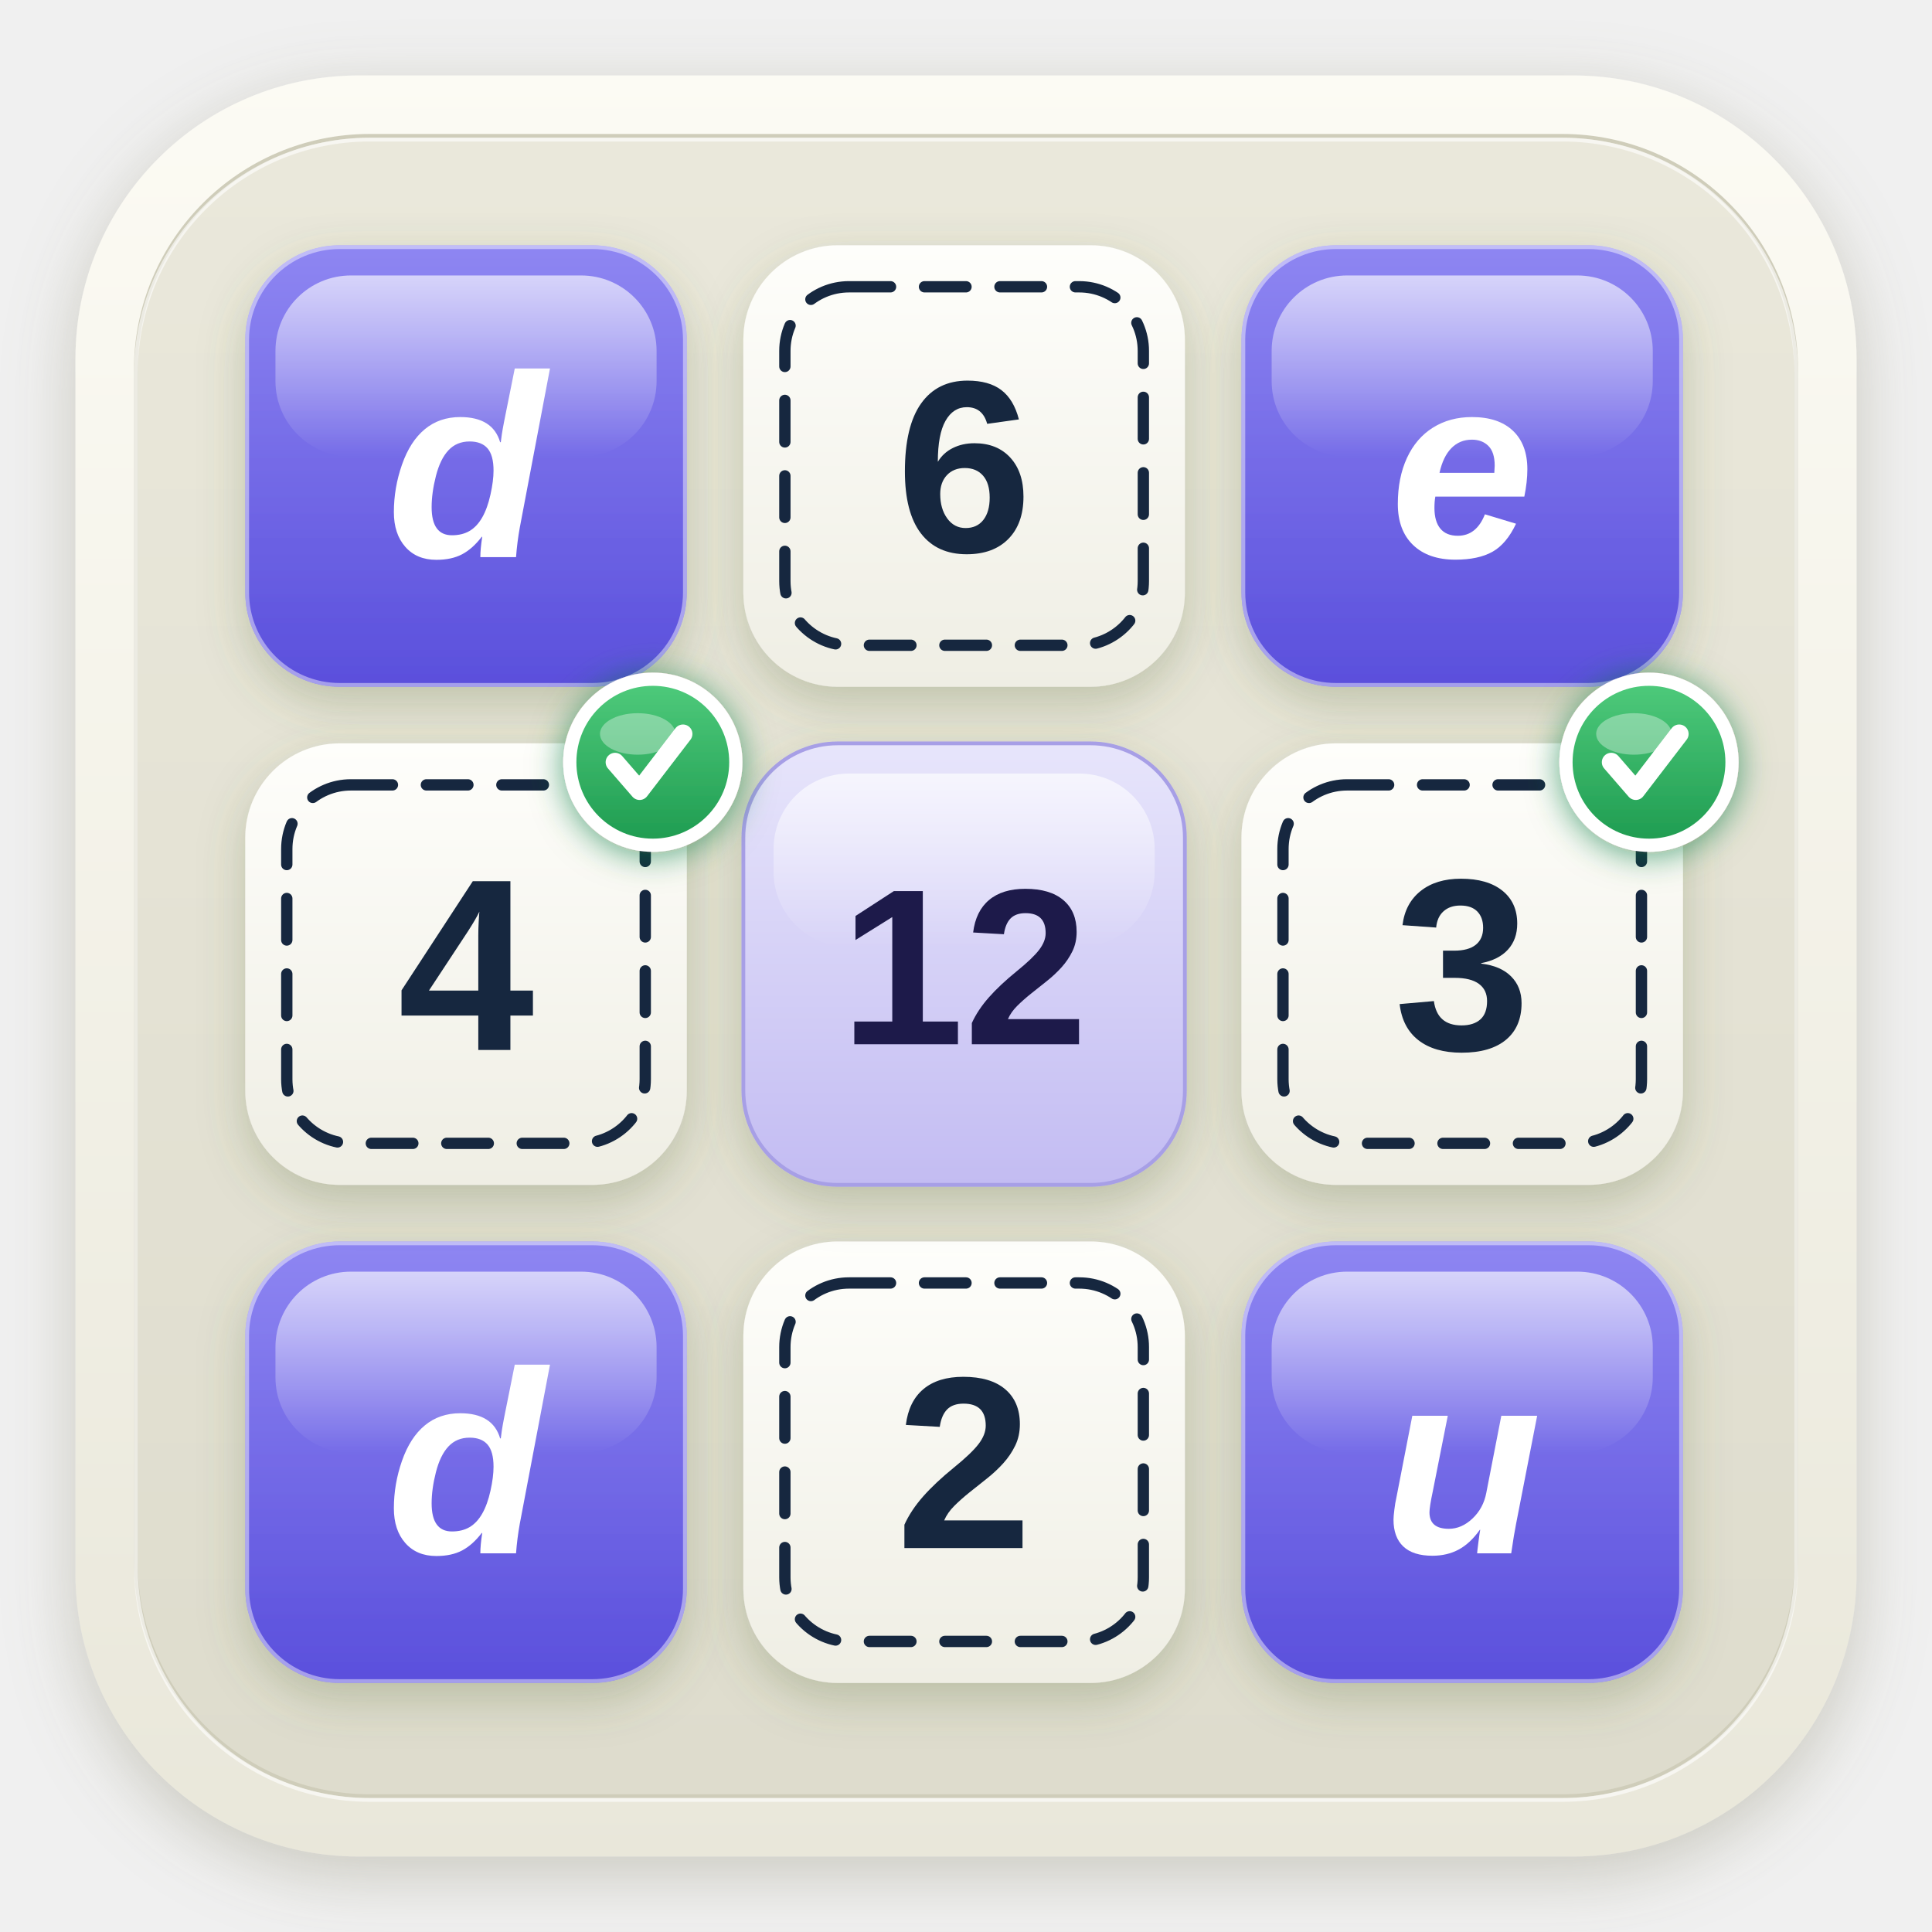
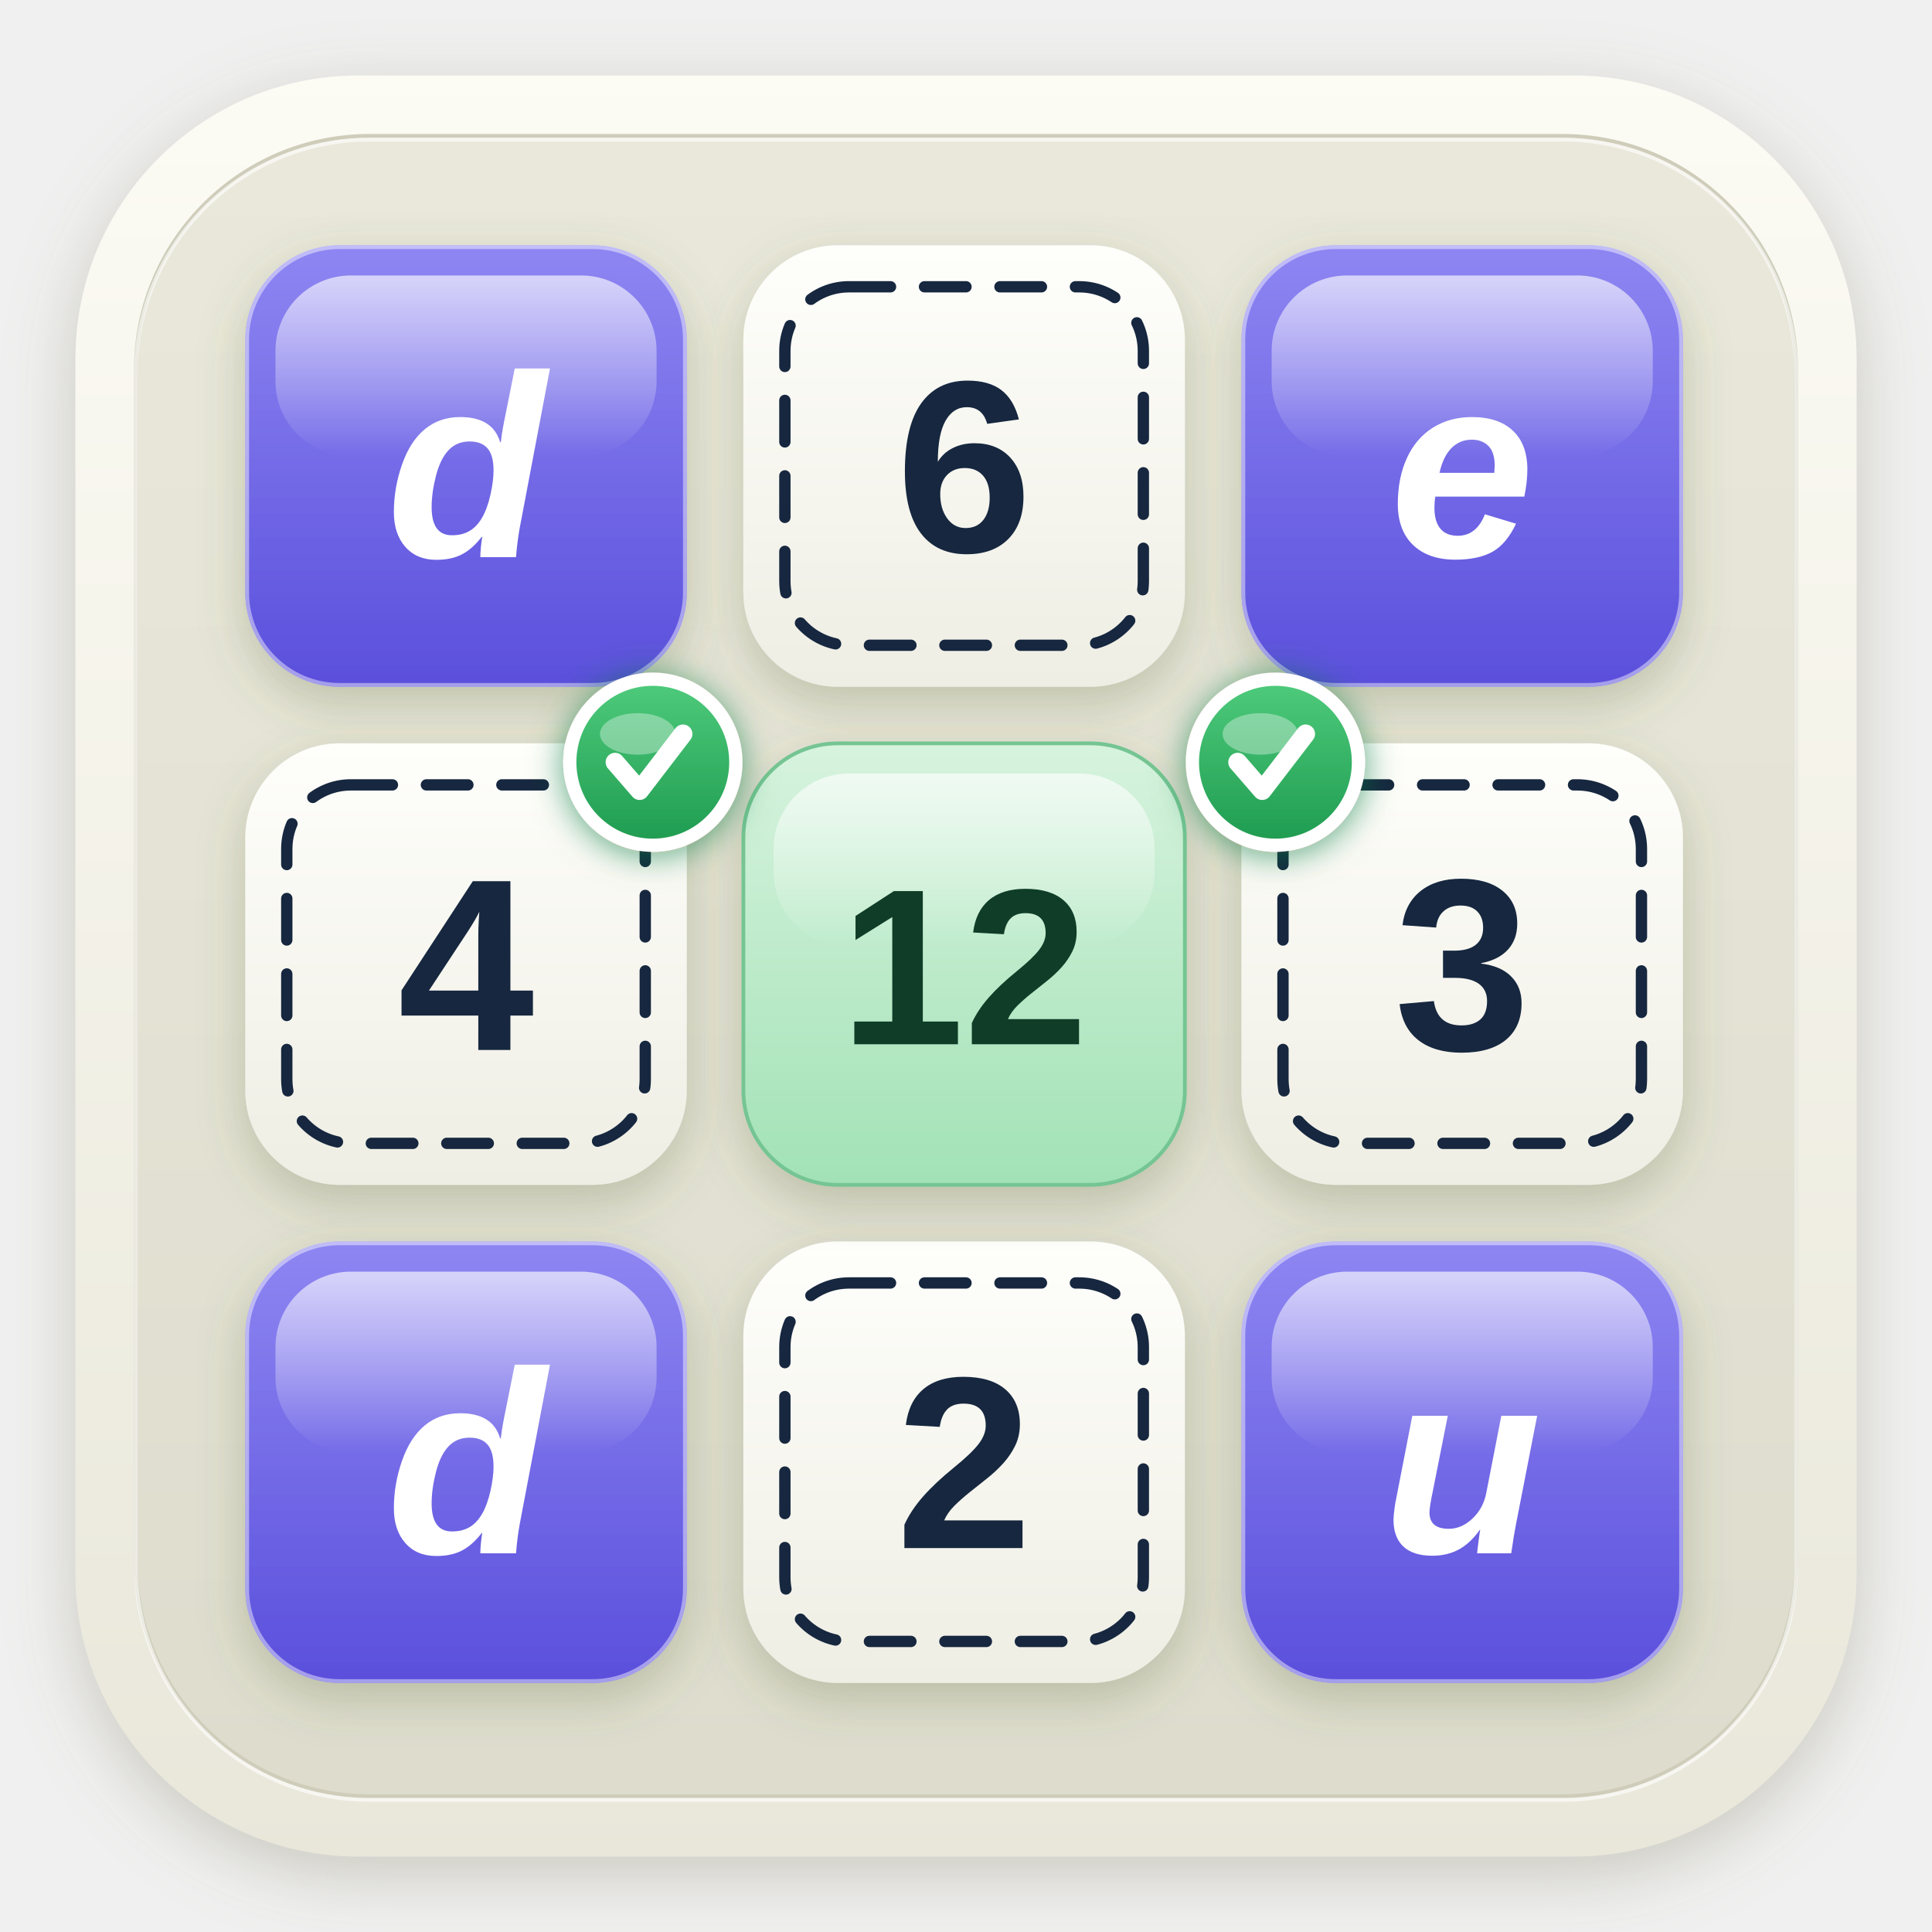
<svg xmlns="http://www.w3.org/2000/svg" width="1024" height="1024" viewBox="0 0 1024 1024">
  <defs>
    <linearGradient id="trayOuter" x1="0" y1="0" x2="0" y2="1">
      <stop offset="0%" stop-color="#FCFBF4" />
      <stop offset="100%" stop-color="#E9E7DA" />
    </linearGradient>
    <linearGradient id="trayInner" x1="0" y1="0" x2="0" y2="1">
      <stop offset="0%" stop-color="#EAE8DB" />
      <stop offset="100%" stop-color="#DEDCCD" />
    </linearGradient>
    <linearGradient id="brandIndigo" x1="0" y1="0" x2="0" y2="1">
      <stop offset="0%" stop-color="#8E86F2" />
      <stop offset="100%" stop-color="#5A4FDC" />
    </linearGradient>
    <linearGradient id="greenSolved" x1="0" y1="0" x2="0" y2="1">
      <stop offset="0%" stop-color="#A8EFAE" />
      <stop offset="100%" stop-color="#5CCB7E" />
    </linearGradient>
    <linearGradient id="whiteTile" x1="0" y1="0" x2="0" y2="1">
      <stop offset="0%" stop-color="#FEFEFB" />
      <stop offset="100%" stop-color="#EFEEE4" />
    </linearGradient>
-     <linearGradient id="indigoTile" x1="0" y1="0" x2="0" y2="1">
-       <stop offset="0%" stop-color="#E7E5FB" />
-       <stop offset="100%" stop-color="#C3BCF2" />
+     <linearGradient id="mintClue" x1="0" y1="0" x2="0" y2="1">
+       <stop offset="0%" stop-color="#D7F3DE" />
+       <stop offset="100%" stop-color="#A2E2B6" />
    </linearGradient>
    <linearGradient id="gloss" x1="0" y1="0" x2="0" y2="1">
      <stop offset="0%" stop-color="#FFFFFF" stop-opacity="0.65" />
      <stop offset="100%" stop-color="#FFFFFF" stop-opacity="0" />
    </linearGradient>
    <linearGradient id="checkGrad" x1="0" y1="0" x2="0" y2="1">
      <stop offset="0%" stop-color="#4FCB7C" />
      <stop offset="100%" stop-color="#1E9B50" />
    </linearGradient>
    <filter id="tileShadow" x="-30%" y="-30%" width="160%" height="160%">
      <feDropShadow dx="0" dy="9" stdDeviation="12" flood-color="#5b6b3a" flood-opacity="0.28" />
    </filter>
    <filter id="trayShadow" x="-20%" y="-20%" width="140%" height="140%">
      <feDropShadow dx="0" dy="10" stdDeviation="18" flood-color="#9c9a86" flood-opacity="0.45" />
    </filter>
    <filter id="checkGlow" x="-80%" y="-80%" width="260%" height="260%">
      <feDropShadow dx="0" dy="2" stdDeviation="9" flood-color="#127a3c" flood-opacity="0.65" />
    </filter>
  </defs>
  <g filter="url(#trayShadow)">
    <rect x="40" y="40" width="944" height="944" rx="150" fill="url(#trayOuter)" />
  </g>
  <rect x="72" y="72" width="880" height="880" rx="124" fill="url(#trayInner)" stroke="#cfcdba" stroke-width="2" />
  <rect x="72" y="72" width="880" height="880" rx="124" fill="none" stroke="#ffffff" stroke-opacity="0.6" stroke-width="2" transform="translate(0,2)" />
  <g filter="url(#tileShadow)">
    <rect x="130" y="130" width="234" height="234" rx="50" fill="url(#brandIndigo)" />
  </g>
  <rect x="146" y="146" width="202" height="96" rx="40" fill="url(#gloss)" />
  <rect x="131" y="131" width="232" height="232" rx="49" fill="none" stroke="#ffffff" stroke-opacity="0.45" stroke-width="2" />
  <text x="247" y="247" dy="0.35em" font-family="'Arial Black',Arial,sans-serif" font-weight="900" font-style="italic" font-size="138" fill="#FFFFFF" text-anchor="middle">d</text>
  <g filter="url(#tileShadow)">
    <rect x="658" y="130" width="234" height="234" rx="50" fill="url(#brandIndigo)" />
  </g>
  <rect x="674" y="146" width="202" height="96" rx="40" fill="url(#gloss)" />
  <rect x="659" y="131" width="232" height="232" rx="49" fill="none" stroke="#ffffff" stroke-opacity="0.45" stroke-width="2" />
  <text x="775" y="247" dy="0.35em" font-family="'Arial Black',Arial,sans-serif" font-weight="900" font-style="italic" font-size="138" fill="#FFFFFF" text-anchor="middle">e</text>
  <g filter="url(#tileShadow)">
    <rect x="130" y="658" width="234" height="234" rx="50" fill="url(#brandIndigo)" />
  </g>
  <rect x="146" y="674" width="202" height="96" rx="40" fill="url(#gloss)" />
  <rect x="131" y="659" width="232" height="232" rx="49" fill="none" stroke="#ffffff" stroke-opacity="0.45" stroke-width="2" />
  <text x="247" y="775" dy="0.35em" font-family="'Arial Black',Arial,sans-serif" font-weight="900" font-style="italic" font-size="138" fill="#FFFFFF" text-anchor="middle">d</text>
  <g filter="url(#tileShadow)">
    <rect x="658" y="658" width="234" height="234" rx="50" fill="url(#brandIndigo)" />
  </g>
  <rect x="674" y="674" width="202" height="96" rx="40" fill="url(#gloss)" />
  <rect x="659" y="659" width="232" height="232" rx="49" fill="none" stroke="#ffffff" stroke-opacity="0.45" stroke-width="2" />
  <text x="775" y="775" dy="0.35em" font-family="'Arial Black',Arial,sans-serif" font-weight="900" font-style="italic" font-size="138" fill="#FFFFFF" text-anchor="middle">u</text>
  <g filter="url(#tileShadow)">
    <rect x="394" y="130" width="234" height="234" rx="50" fill="url(#whiteTile)" />
  </g>
  <rect x="416" y="152" width="190" height="190" rx="34" fill="none" stroke="#16273F" stroke-width="6" stroke-dasharray="22 18" stroke-linecap="round" />
  <text x="511" y="247" dy="0.35em" font-family="'Arial Black',Arial,sans-serif" font-weight="900" font-size="130" fill="#16273F" text-anchor="middle">6</text>
  <g filter="url(#tileShadow)">
    <rect x="394" y="658" width="234" height="234" rx="50" fill="url(#whiteTile)" />
  </g>
  <rect x="416" y="680" width="190" height="190" rx="34" fill="none" stroke="#16273F" stroke-width="6" stroke-dasharray="22 18" stroke-linecap="round" />
  <text x="511" y="775" dy="0.35em" font-family="'Arial Black',Arial,sans-serif" font-weight="900" font-size="130" fill="#16273F" text-anchor="middle">2</text>
  <g filter="url(#tileShadow)">
    <rect x="130" y="394" width="234" height="234" rx="50" fill="url(#whiteTile)" />
  </g>
  <rect x="152" y="416" width="190" height="190" rx="34" fill="none" stroke="#16273F" stroke-width="6" stroke-dasharray="22 18" stroke-linecap="round" />
  <text x="247" y="511" dy="0.35em" font-family="'Arial Black',Arial,sans-serif" font-weight="900" font-size="130" fill="#16273F" text-anchor="middle">4</text>
  <g filter="url(#tileShadow)">
    <rect x="658" y="394" width="234" height="234" rx="50" fill="url(#whiteTile)" />
  </g>
  <rect x="680" y="416" width="190" height="190" rx="34" fill="none" stroke="#16273F" stroke-width="6" stroke-dasharray="22 18" stroke-linecap="round" />
  <text x="775" y="511" dy="0.35em" font-family="'Arial Black',Arial,sans-serif" font-weight="900" font-size="130" fill="#16273F" text-anchor="middle">3</text>
  <g filter="url(#tileShadow)">
-     <rect x="394" y="394" width="234" height="234" rx="50" fill="url(#indigoTile)" stroke="#a79fe6" stroke-width="2" />
+     <rect x="394" y="394" width="234" height="234" rx="50" fill="url(#mintClue)" stroke="#74C593" stroke-width="2" />
  </g>
  <rect x="410" y="410" width="202" height="92" rx="40" fill="url(#gloss)" />
-   <text x="511" y="511" dy="0.36em" font-family="'Arial Black',Arial,sans-serif" font-weight="900" font-size="118" fill="#1d1a4a" text-anchor="middle">12</text>
+   <text x="511" y="511" dy="0.36em" font-family="'Arial Black',Arial,sans-serif" font-weight="900" font-size="118" fill="#0f3d28" text-anchor="middle">12</text>
  <g filter="url(#checkGlow)">
    <circle cx="346" cy="404" r="44" fill="url(#checkGrad)" stroke="#ffffff" stroke-width="7" />
  </g>
  <path d="M 326 404 l 13 15 l 23 -30" fill="none" stroke="#ffffff" stroke-width="10" stroke-linecap="round" stroke-linejoin="round" />
  <ellipse cx="338" cy="389" rx="20" ry="11" fill="#ffffff" fill-opacity="0.35" />
  <g filter="url(#checkGlow)">
-     <circle cx="874" cy="404" r="44" fill="url(#checkGrad)" stroke="#ffffff" stroke-width="7" />
+     <circle cx="676" cy="404" r="44" fill="url(#checkGrad)" stroke="#ffffff" stroke-width="7" />
  </g>
-   <path d="M 854 404 l 13 15 l 23 -30" fill="none" stroke="#ffffff" stroke-width="10" stroke-linecap="round" stroke-linejoin="round" />
-   <ellipse cx="866" cy="389" rx="20" ry="11" fill="#ffffff" fill-opacity="0.35" />
+   <path d="M 656 404 l 13 15 l 23 -30" fill="none" stroke="#ffffff" stroke-width="10" stroke-linecap="round" stroke-linejoin="round" />
+   <ellipse cx="668" cy="389" rx="20" ry="11" fill="#ffffff" fill-opacity="0.35" />
</svg>
